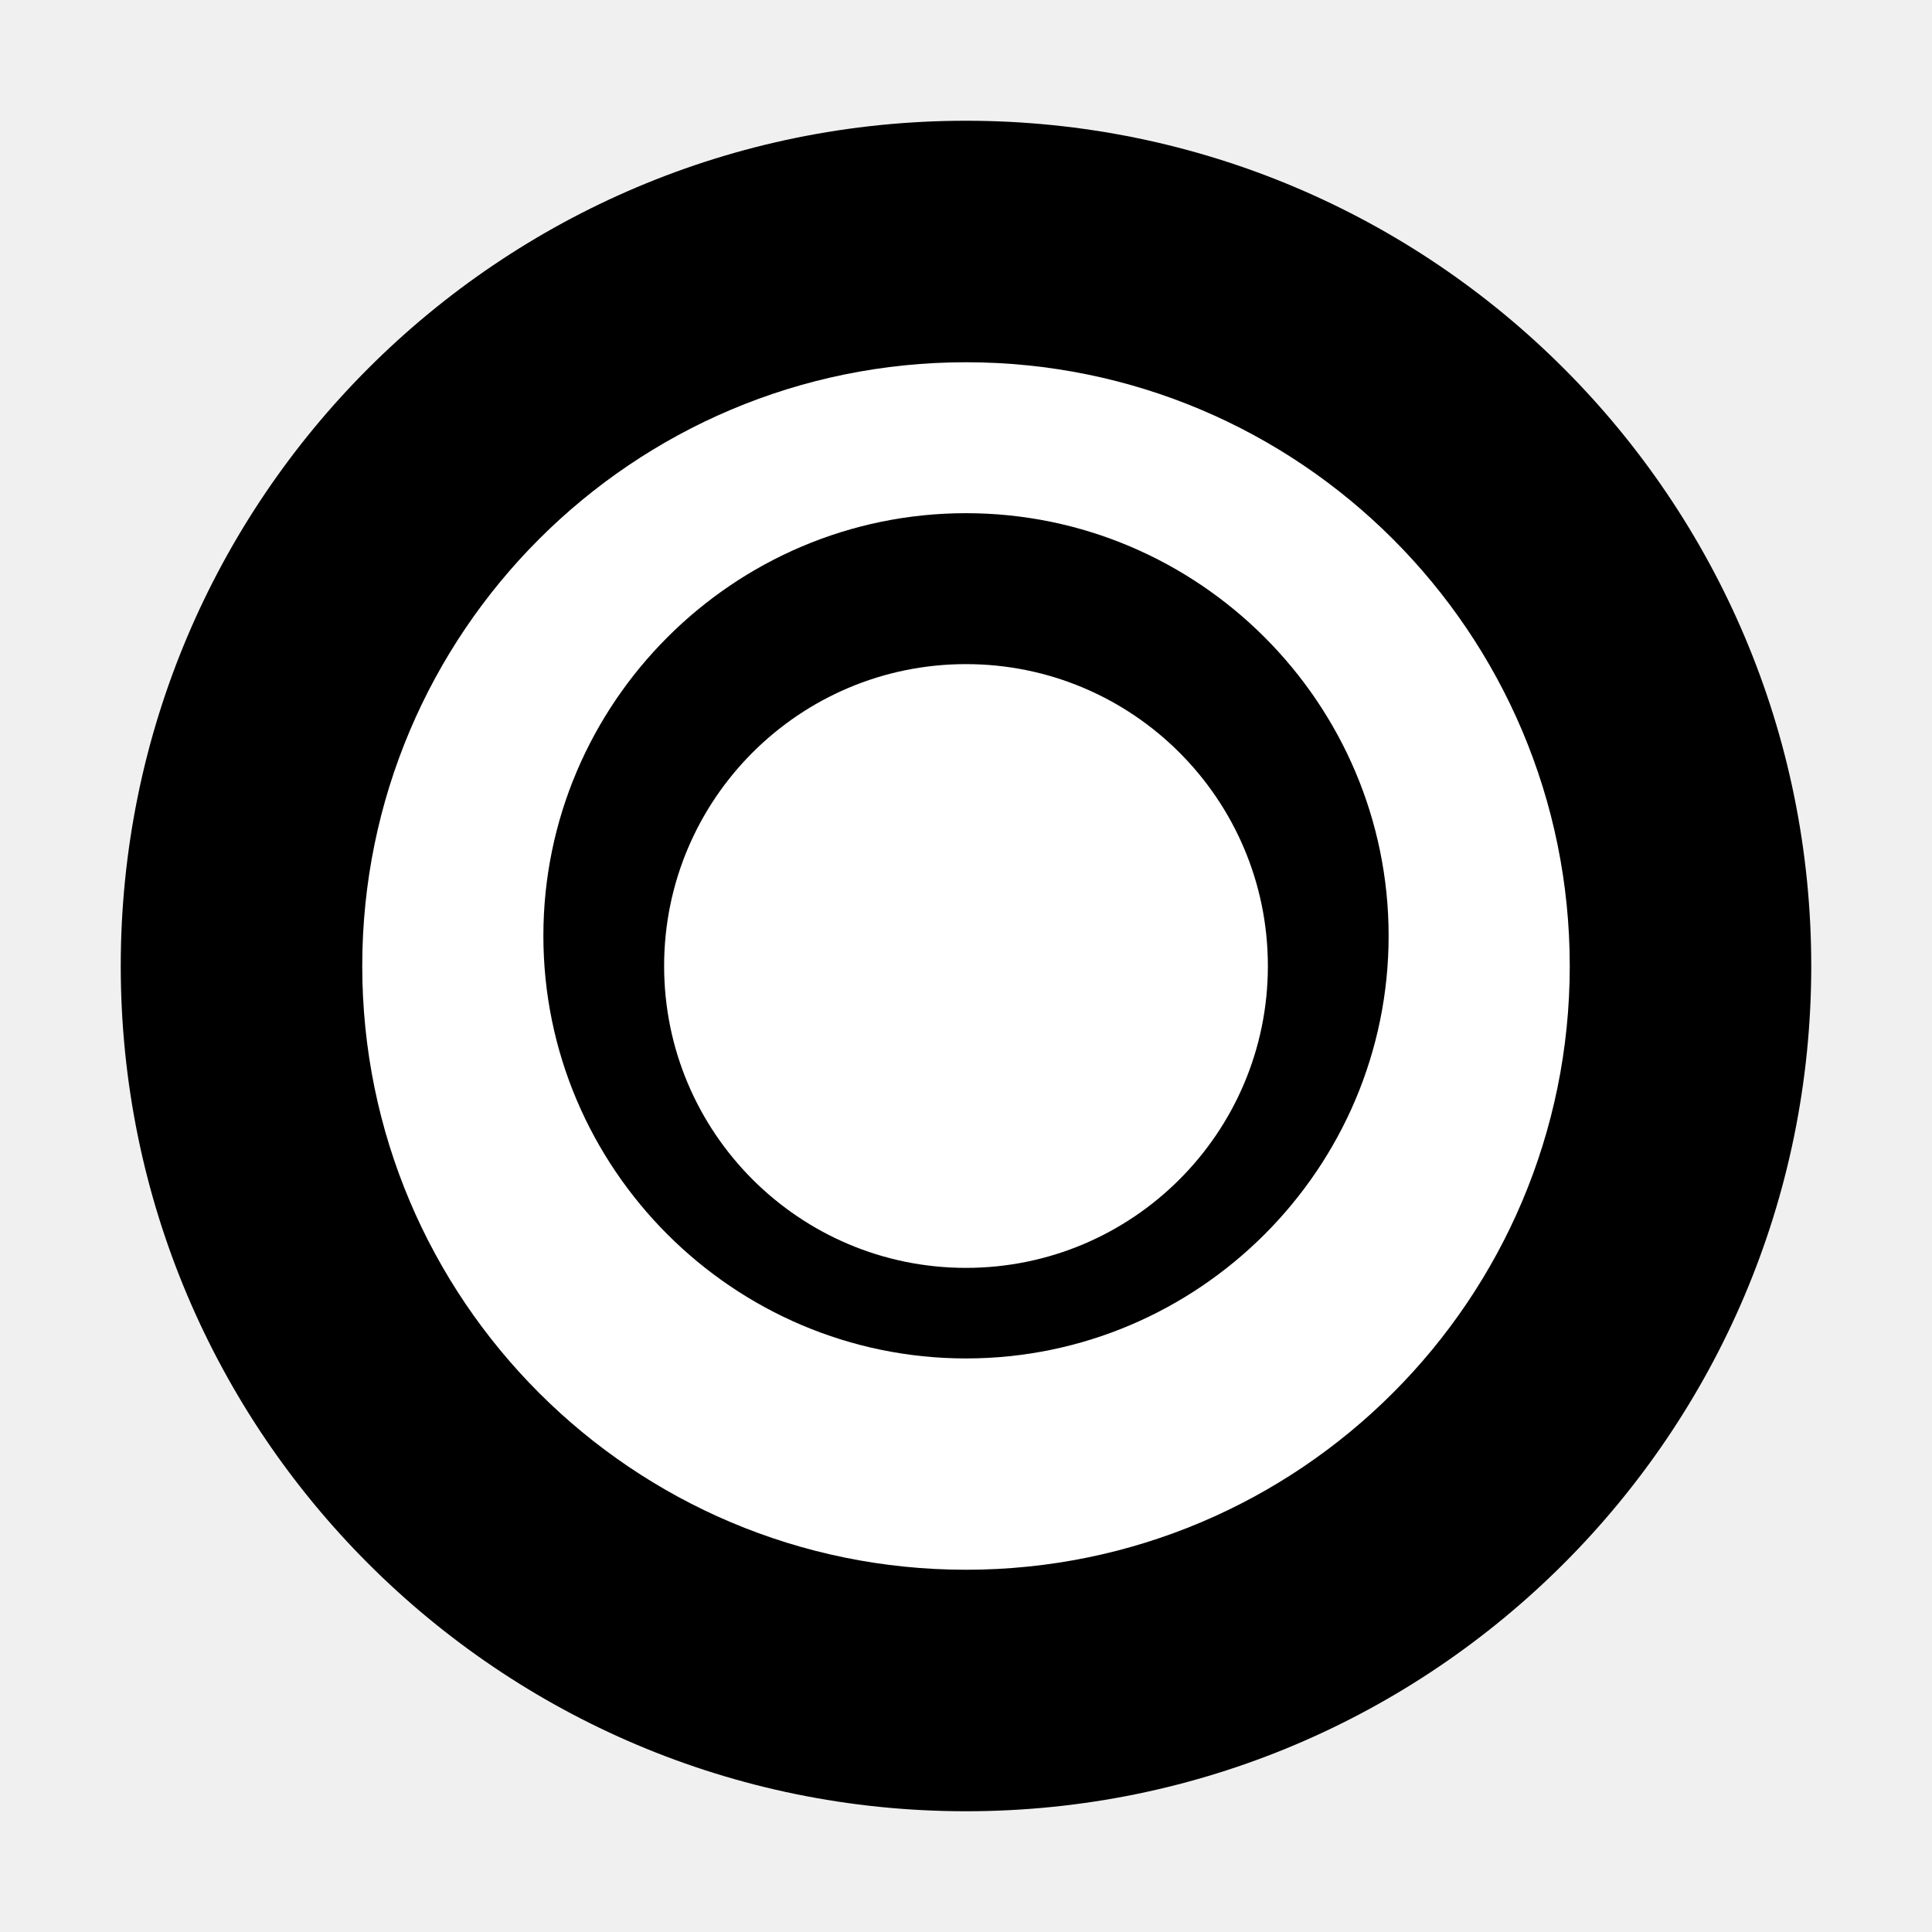
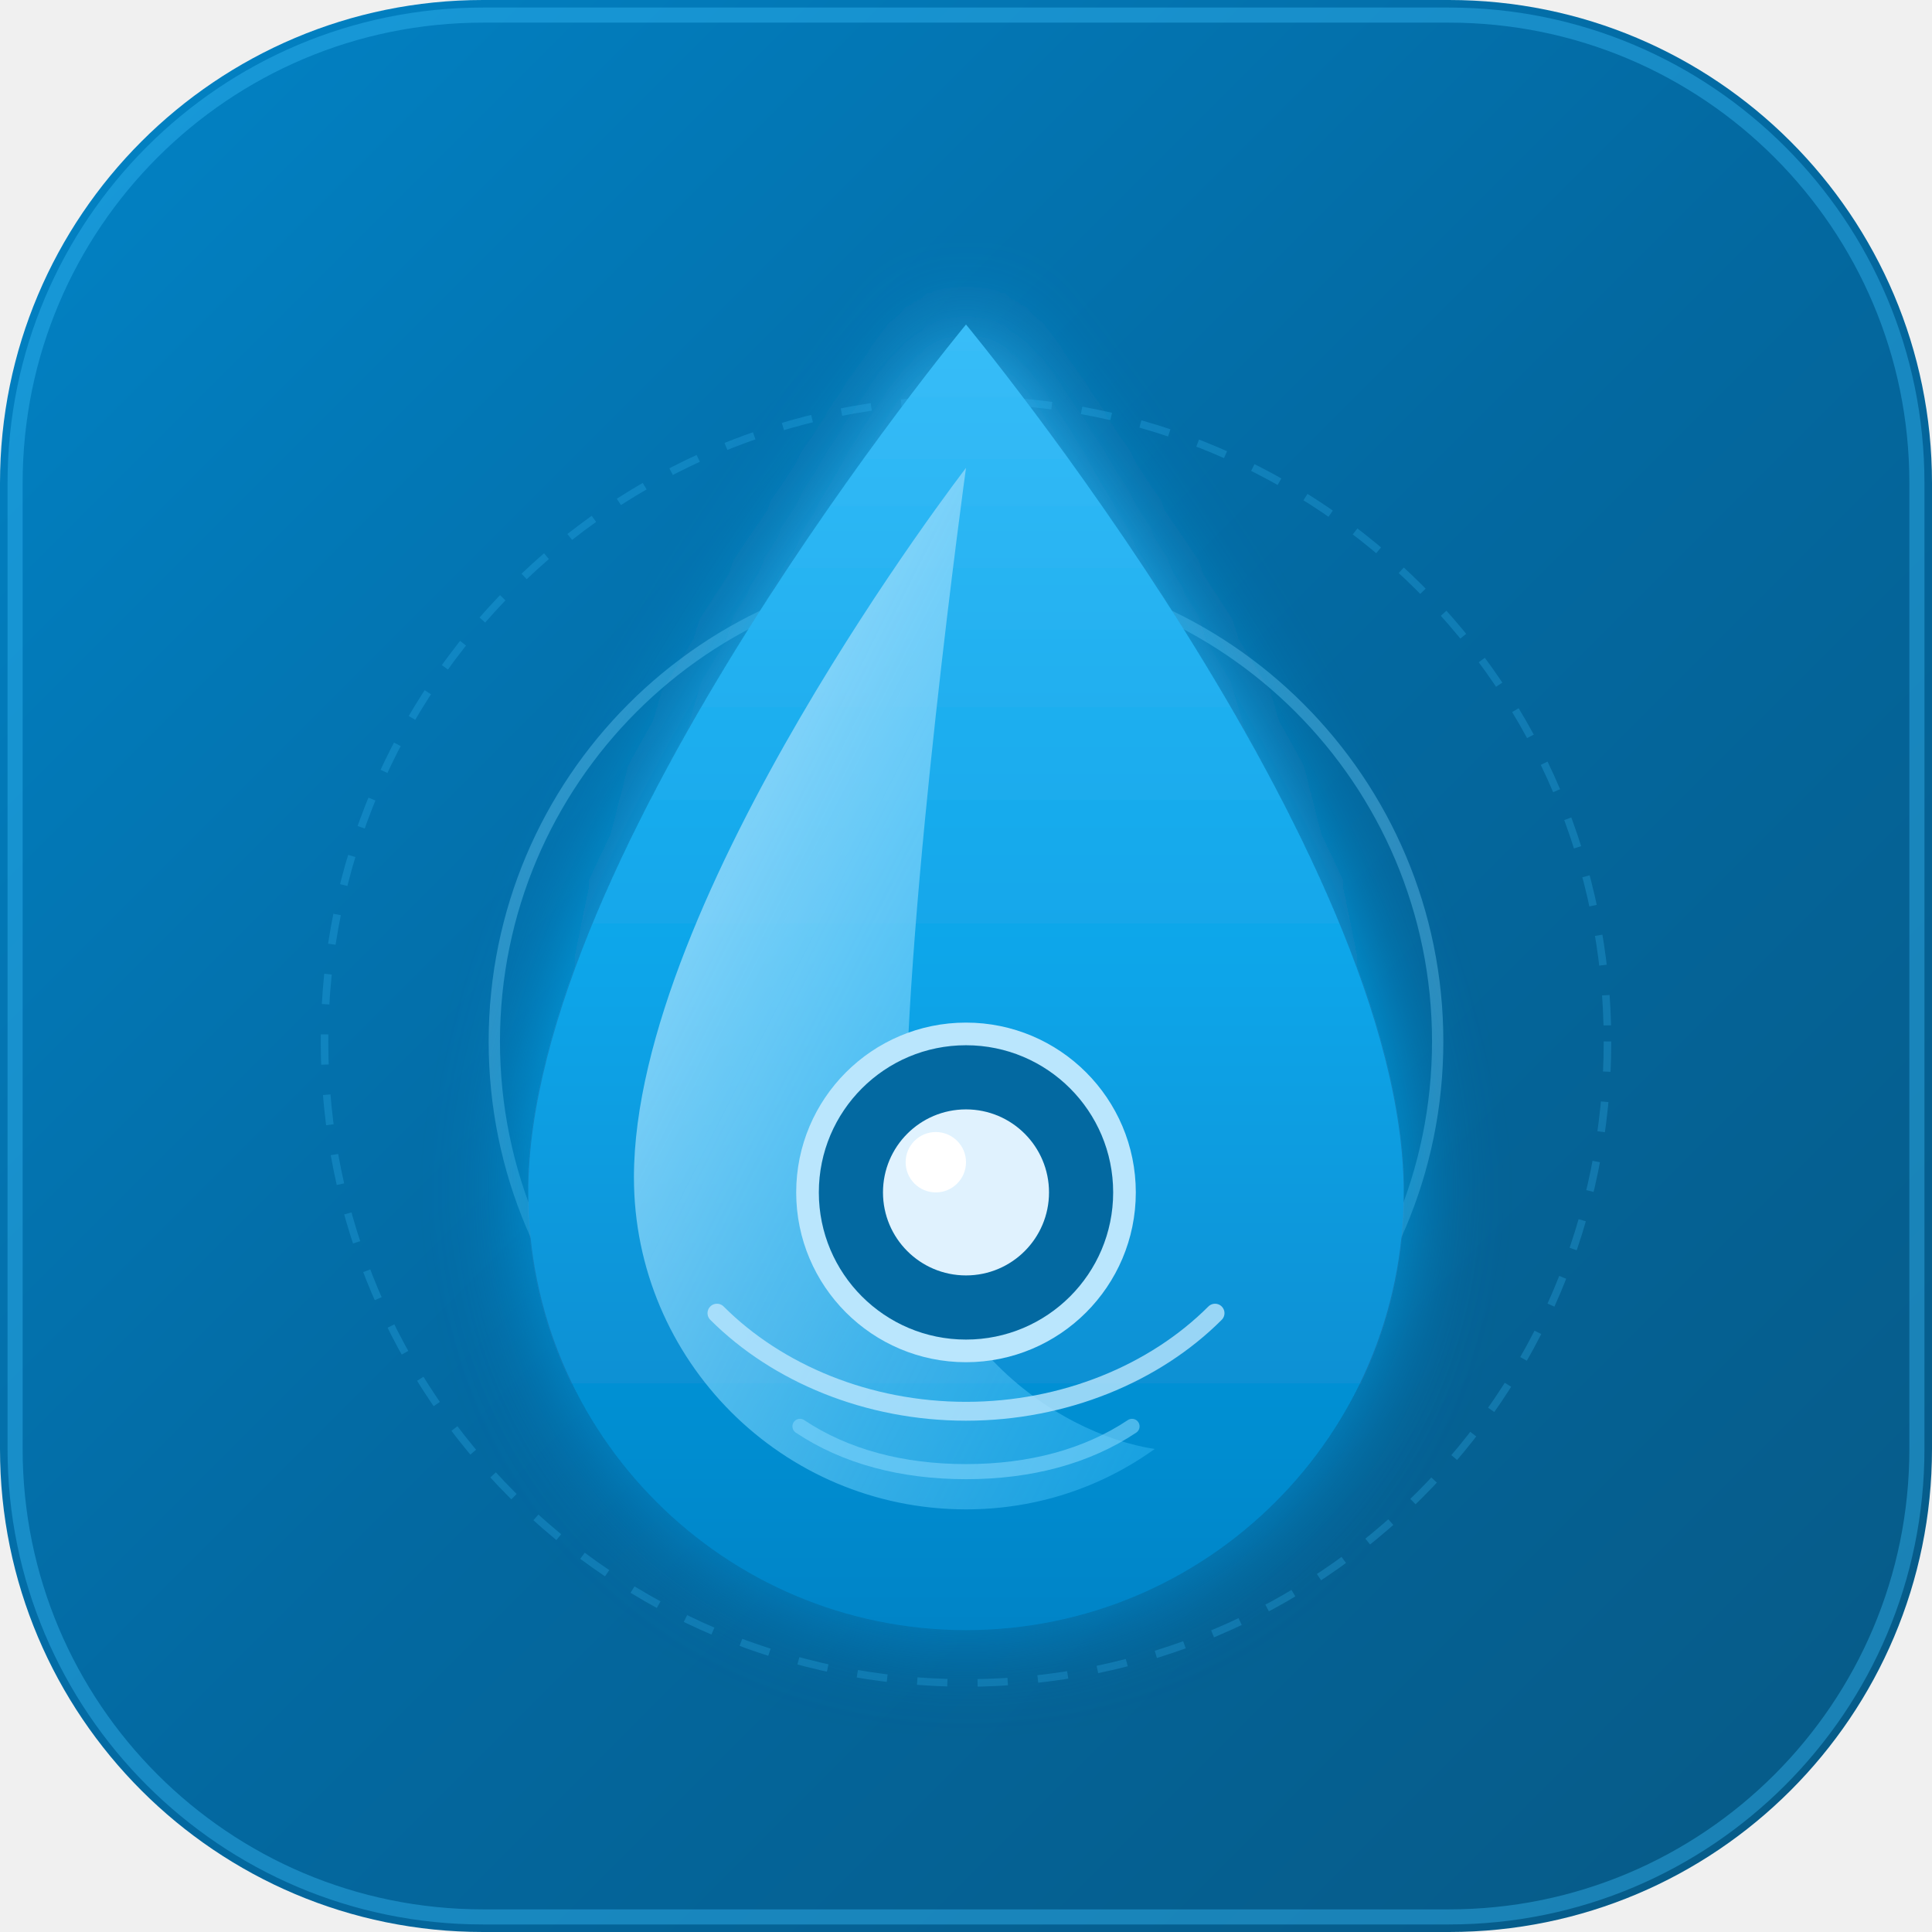
- <svg xmlns="http://www.w3.org/2000/svg" width="32" height="32" viewBox="0 0 32 32" fill="none">
+ <svg xmlns="http://www.w3.org/2000/svg" viewBox="0 0 512 512" width="512" height="512">
  <defs>
-     <linearGradient id="faviconGradient" x1="0" y1="0" x2="32" y2="32" gradientUnits="userSpaceOnUse">
-       <stop offset="0%" stopColor="#0E7490" />
-       <stop offset="100%" stopColor="#0891B2" />
+     <linearGradient id="bgGrad" x1="0%" y1="0%" x2="100%" y2="100%">
+       <stop offset="0%" stop-color="#0284C7" />
+       <stop offset="50%" stop-color="#0369A1" />
+       <stop offset="100%" stop-color="#075985" />
    </linearGradient>
+     <linearGradient id="dropGrad" x1="0%" y1="0%" x2="0%" y2="100%">
+       <stop offset="0%" stop-color="#38BDF8" />
+       <stop offset="50%" stop-color="#0EA5E9" />
+       <stop offset="100%" stop-color="#0284C7" />
+     </linearGradient>
+     <linearGradient id="innerDrop" x1="0%" y1="0%" x2="100%" y2="100%">
+       <stop offset="0%" stop-color="#BAE6FD" stop-opacity="0.95" />
+       <stop offset="100%" stop-color="#38BDF8" stop-opacity="0.4" />
+     </linearGradient>
+     <filter id="glow" x="-20%" y="-20%" width="140%" height="140%">
+       <feGaussianBlur stdDeviation="12" result="blur" />
+       <feComposite in="SourceGraphic" in2="blur" operator="over" />
+     </filter>
  </defs>
-   <circle cx="16" cy="16" r="14" fill="url(#faviconGradient)" />
-   <path d="M16 6C10.477 6 6 10.477 6 16S10.477 26 16 26S26 21.523 26 16S21.523 6 16 6ZM16 8.5C19.854 8.5 23 11.646 23 15.5S19.854 22.5 16 22.5S9 19.354 9 15.5S12.146 8.5 16 8.5ZM16 11C13.239 11 11 13.239 11 16S13.239 21 16 21S21 18.761 21 16S18.761 11 16 11ZM16 13.5C14.619 13.5 13.5 14.619 13.5 16S14.619 18.5 16 18.5S18.5 17.381 18.5 16S17.381 13.5 16 13.5Z" fill="white" />
+   <rect width="512" height="512" rx="128" fill="url(#bgGrad)" />
+   <rect width="504" height="504" x="4" y="4" rx="124" fill="none" stroke="#38BDF8" stroke-width="4" stroke-opacity="0.4" />
+   <circle cx="256" cy="276" r="170" fill="none" stroke="#38BDF8" stroke-width="2" stroke-opacity="0.25" stroke-dasharray="8 8" />
+   <circle cx="256" cy="276" r="125" fill="none" stroke="#7DD3FC" stroke-width="3" stroke-opacity="0.35" />
+   <circle cx="256" cy="276" r="80" fill="none" stroke="#BAE6FD" stroke-width="2" stroke-opacity="0.4" stroke-dasharray="4 4" />
+   <path d="M256 86 C256 86, 140 226, 140 316 C140 380.065, 191.935 432, 256 432 C320.065 432, 372 380.065, 372 316 C372 226, 256 86, 256 86 Z" fill="url(#dropGrad)" filter="url(#glow)" />
+   <path d="M256 124 C256 124, 168 238, 168 312 C168 360.598, 207.402 400, 256 400 C274.6 400, 291.8 394.2, 306 384 C280 380, 240 354, 240 300 C240 240, 256 124, 256 124 Z" fill="url(#innerDrop)" />
+   <circle cx="256" cy="316" r="42" fill="#0369A1" stroke="#BAE6FD" stroke-width="6" />
+   <circle cx="256" cy="316" r="22" fill="#E0F2FE" />
+   <circle cx="248" cy="308" r="8" fill="#FFFFFF" />
+   <path d="M190 348 C206 364, 230 374, 256 374 C282 374, 306 364, 322 348" fill="none" stroke="#BAE6FD" stroke-width="5" stroke-linecap="round" stroke-opacity="0.8" />
+   <path d="M212 378 C224 386, 239 390, 256 390 C273 390, 288 386, 300 378" fill="none" stroke="#7DD3FC" stroke-width="4" stroke-linecap="round" stroke-opacity="0.6" />
</svg>
